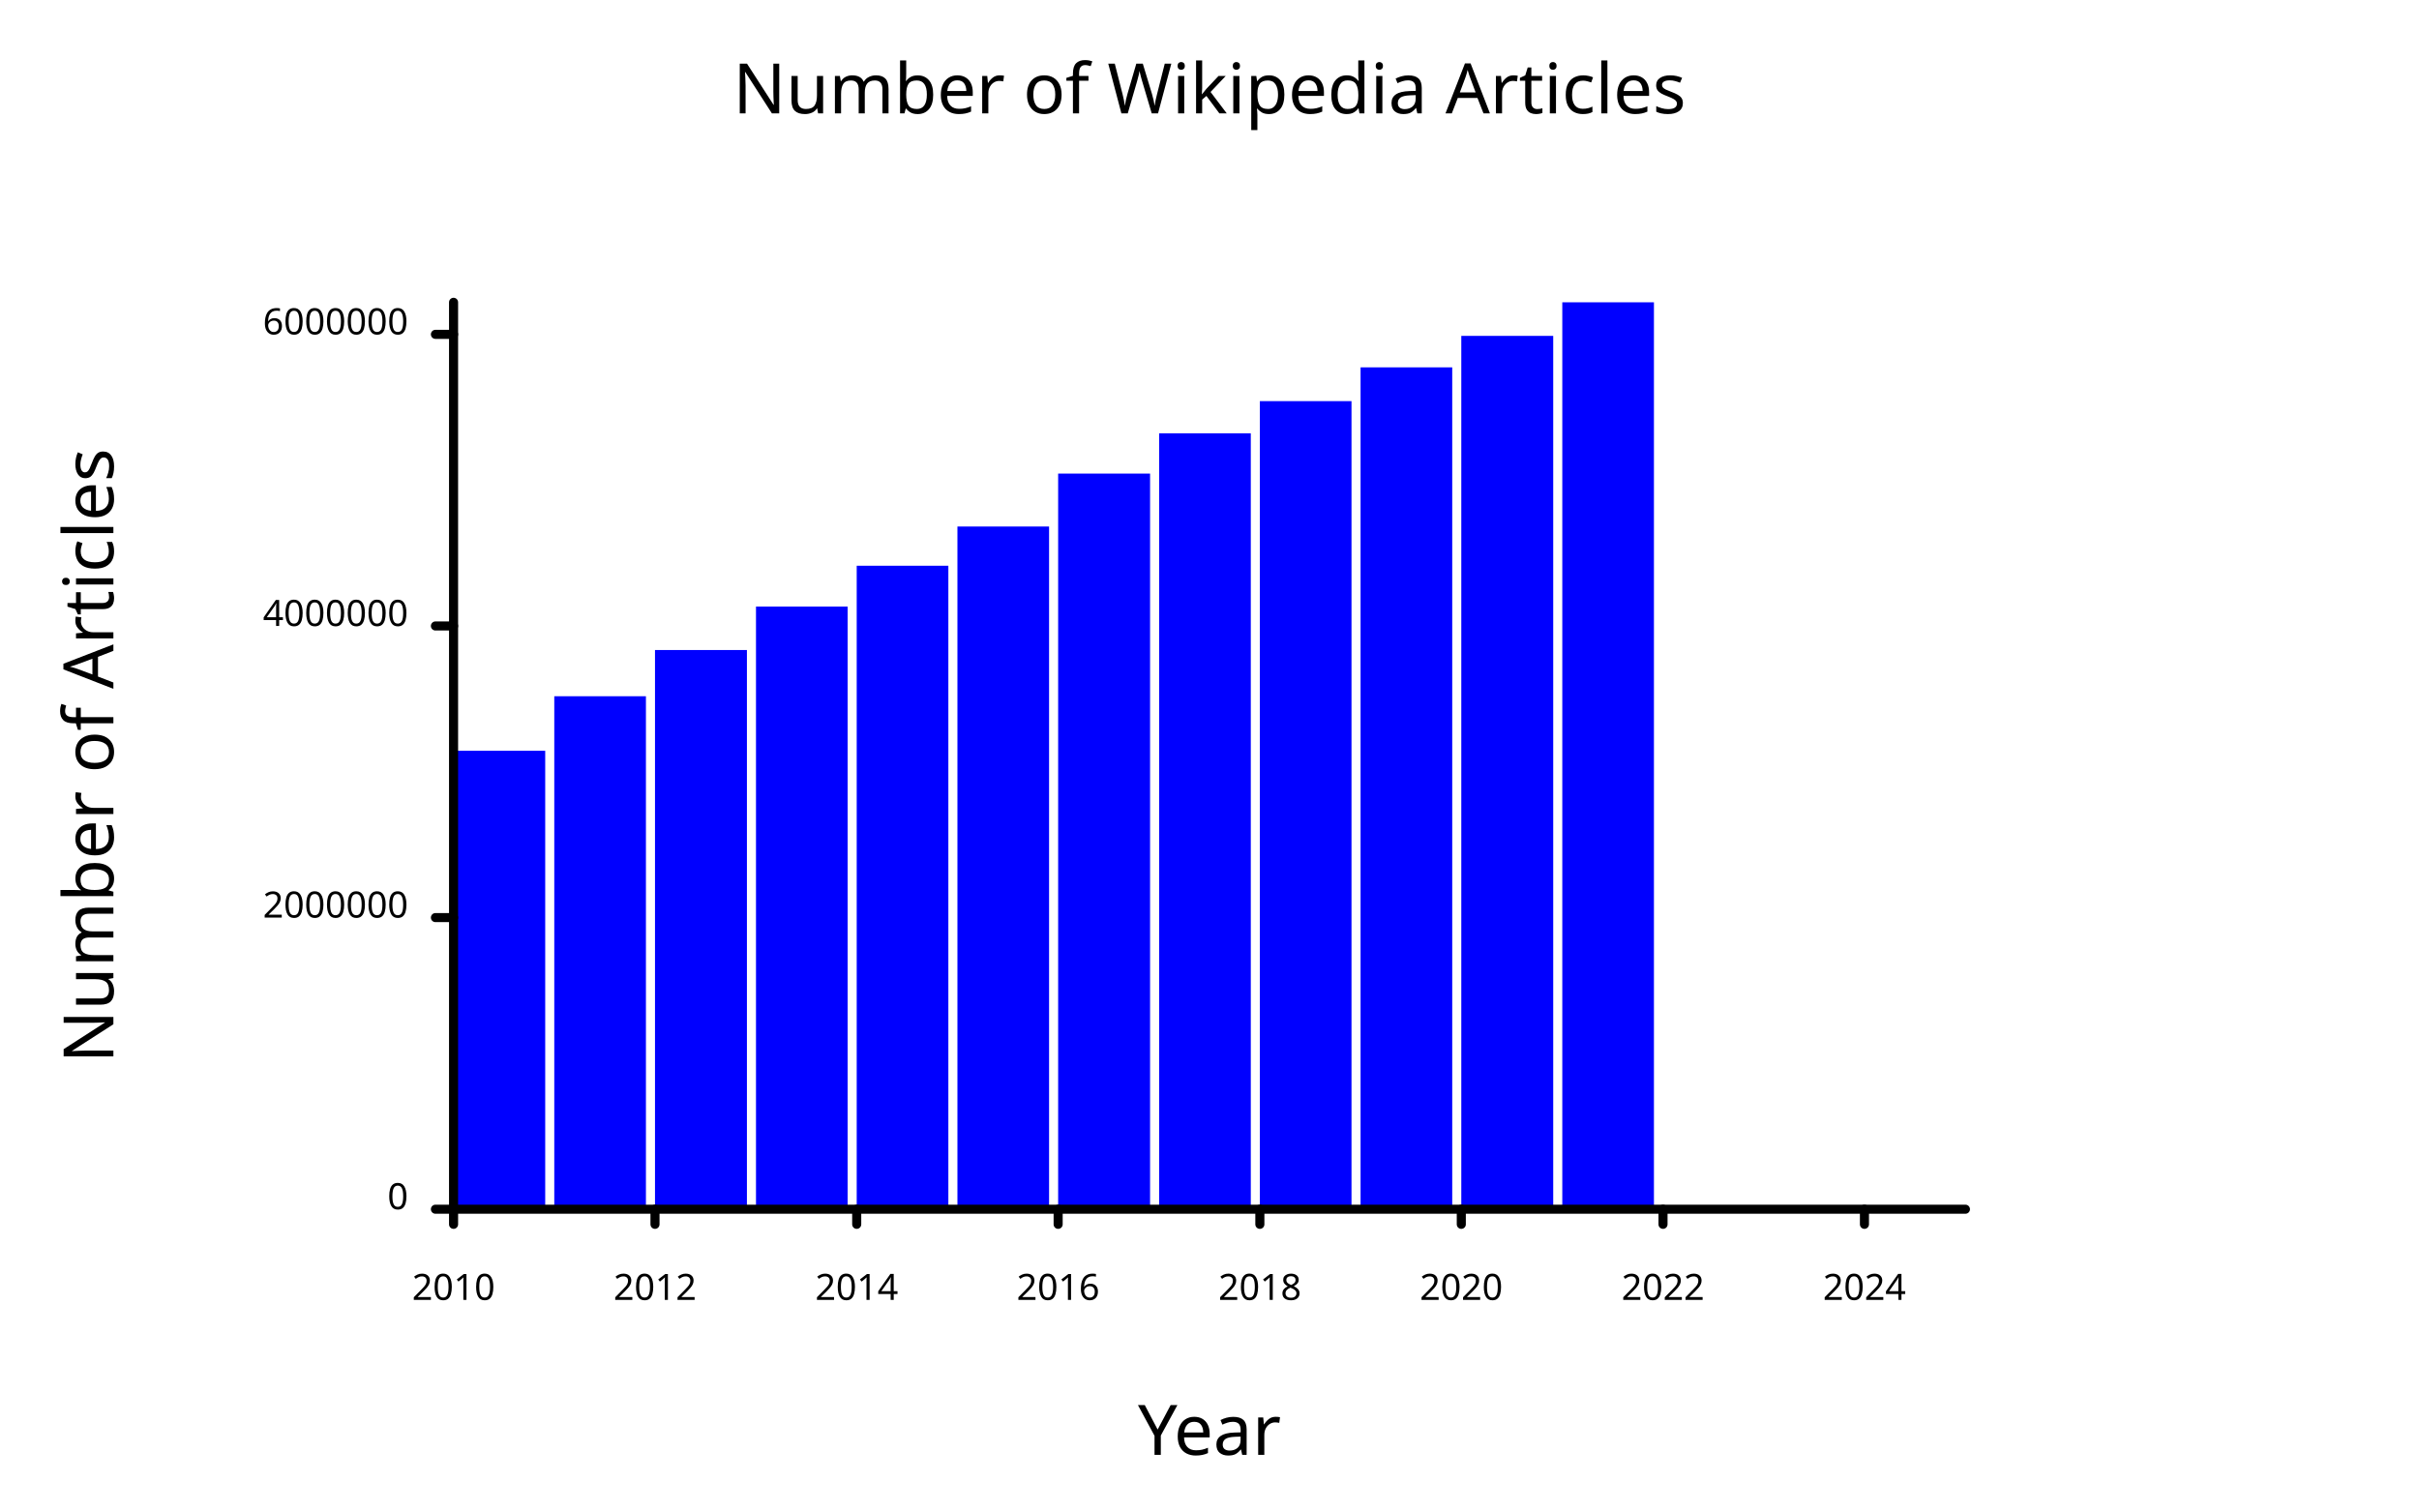
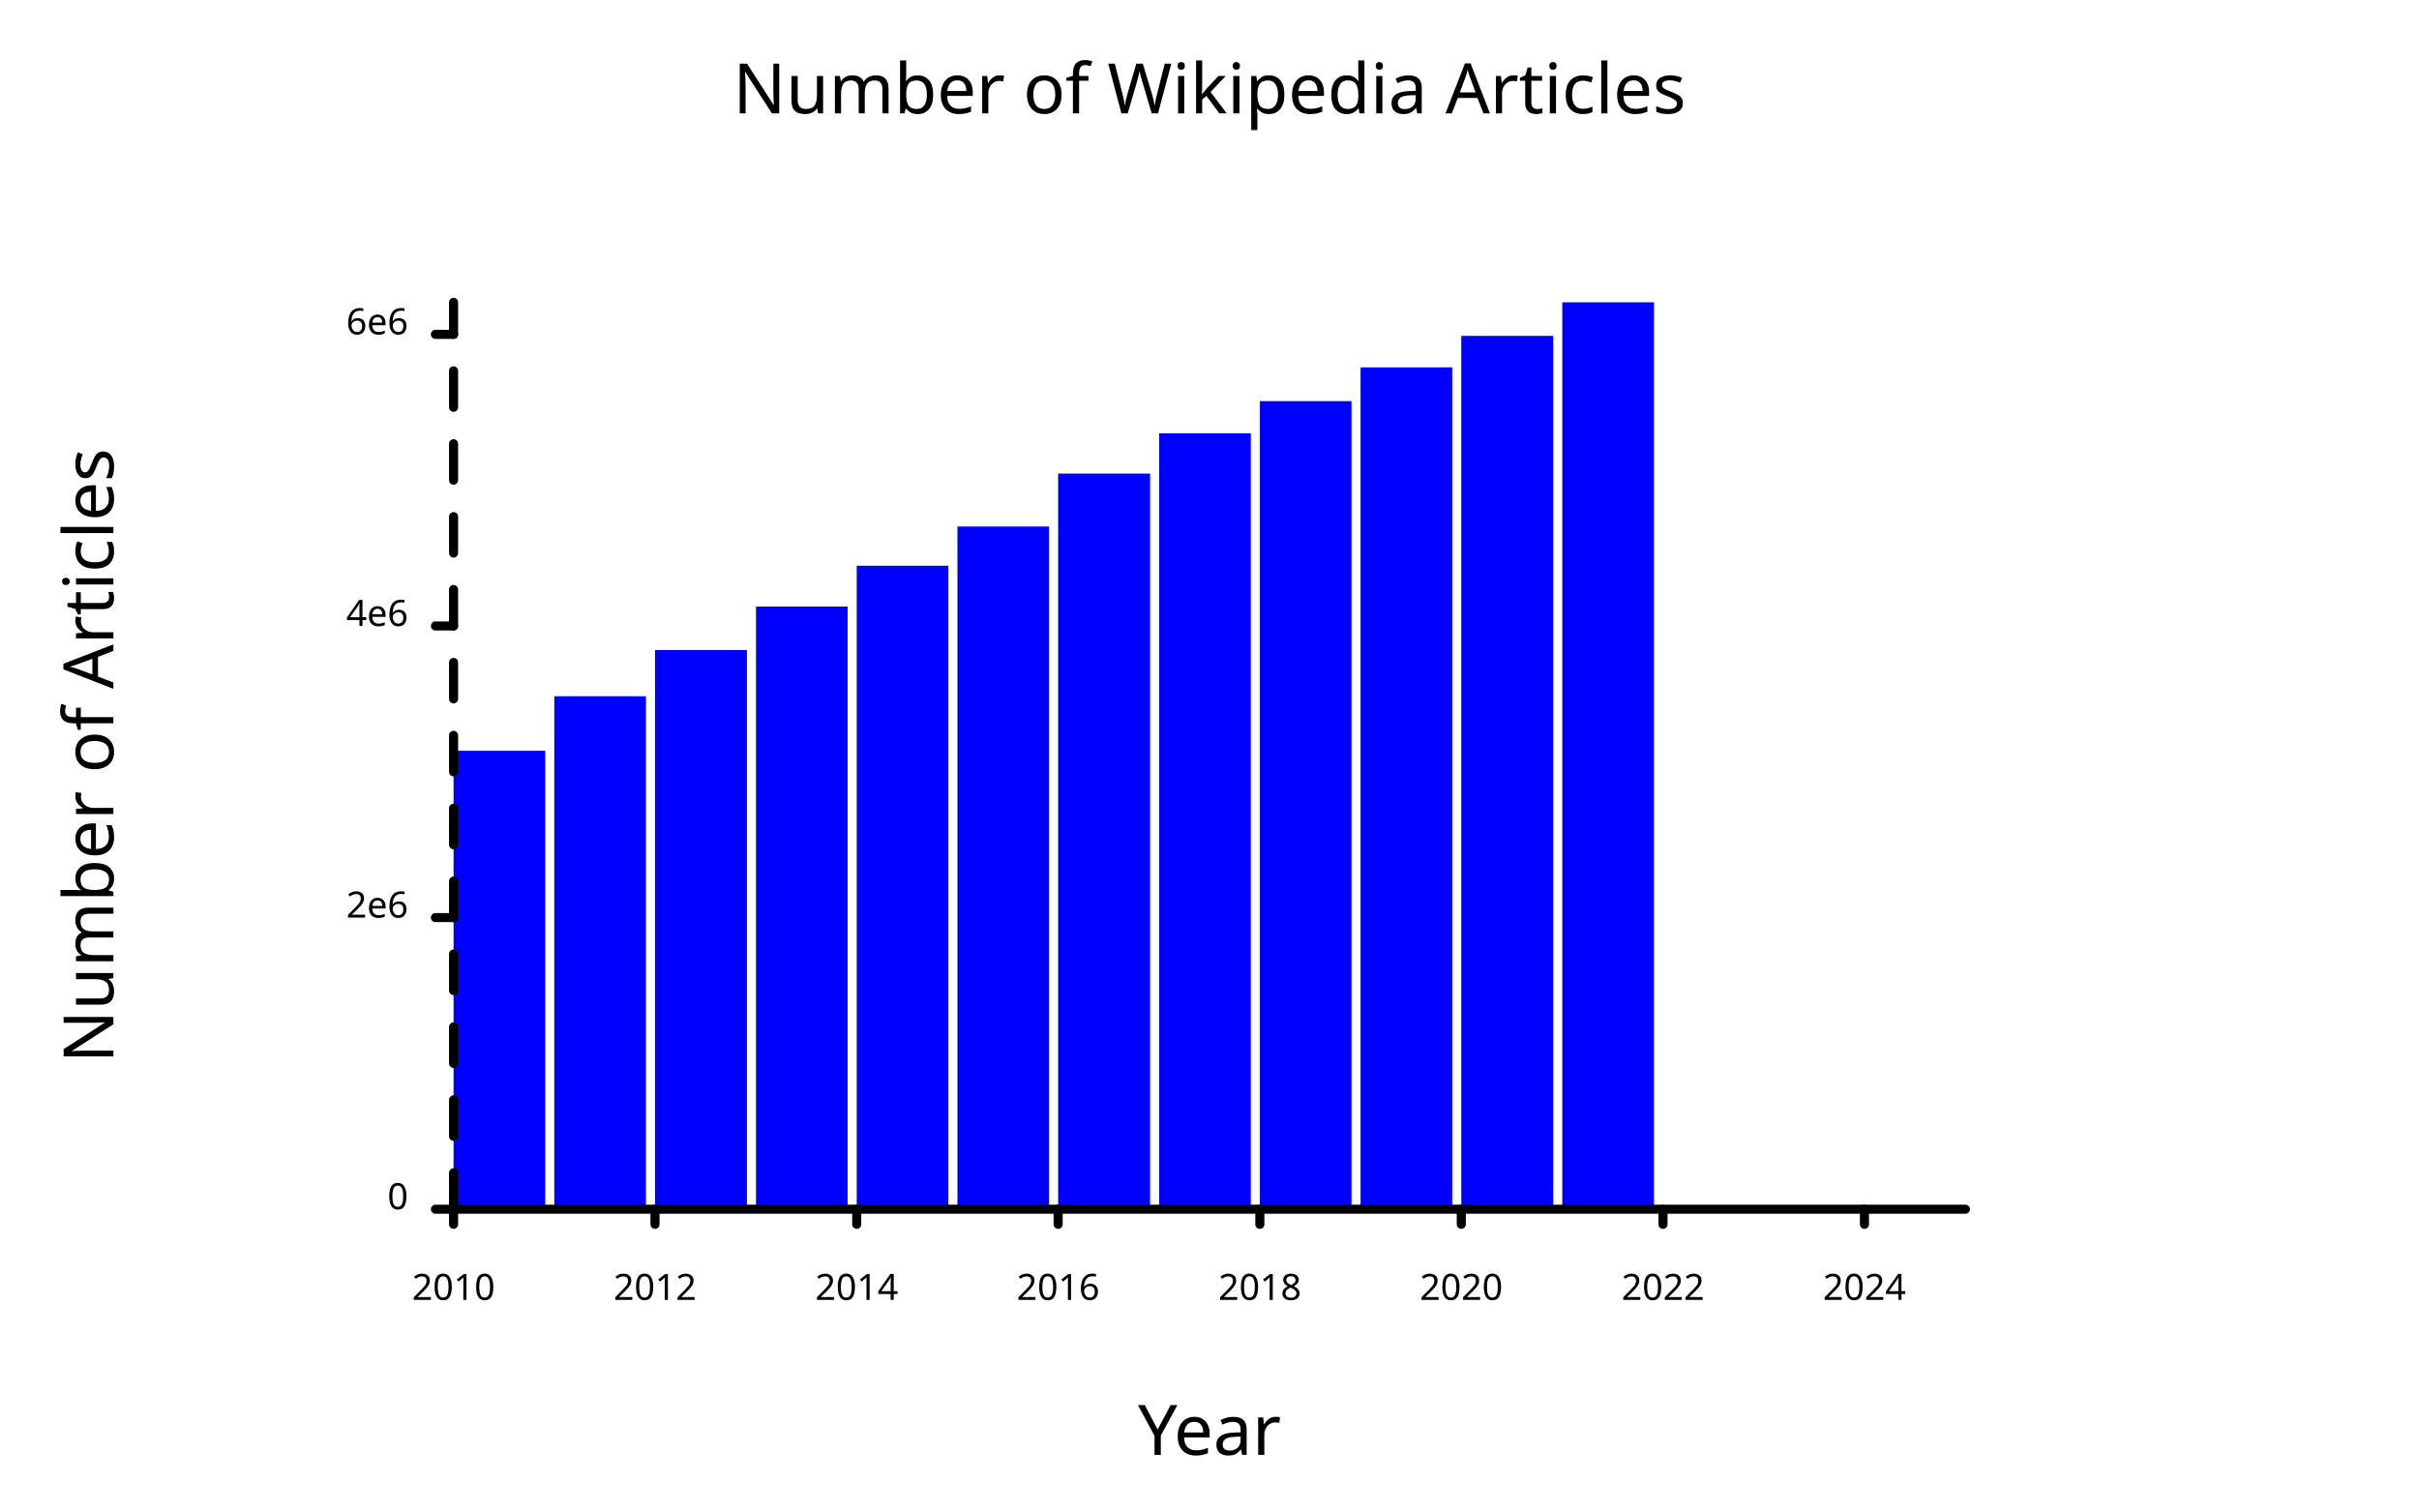
<svg xmlns="http://www.w3.org/2000/svg" class="poloto" width="800" height="500" viewBox="0 0 800 500">
  <style>.poloto { stroke-linecap:round; stroke-linejoin:round; font-family: 'Tahoma', sans-serif; background-color: AliceBlue;} .poloto_scatter{stroke-width:7} .poloto_line{stroke-width:2} .poloto_text{fill: black;} .poloto_axis_lines{stroke: black;stroke-width:3;fill:none;stroke-dasharray:none} .poloto0stroke{stroke:  blue;} .poloto1stroke{stroke:  red;} .poloto2stroke{stroke:  green;} .poloto3stroke{stroke:  gold;} .poloto4stroke{stroke:  aqua;} .poloto5stroke{stroke:  lime;} .poloto6stroke{stroke:  orange;} .poloto7stroke{stroke:  chocolate;} .poloto0fill{fill:blue;} .poloto1fill{fill:red;} .poloto2fill{fill:green;} .poloto3fill{fill:gold;} .poloto4fill{fill:aqua;} .poloto5fill{fill:lime;} .poloto6fill{fill:orange;} .poloto7fill{fill:chocolate;}</style>
  <text class="poloto_text poloto_legend_text" alignment-baseline="middle" text-anchor="start" font-size="large" x="675" y="100" />
  <g class="poloto_histo poloto0fill">
    <rect x="150" y="248.353" width="30.309" height="151.647" />
    <rect x="183.309" y="230.313" width="30.309" height="169.687" />
    <rect x="216.618" y="215.023" width="30.4" height="184.977" />
    <rect x="250.018" y="200.65" width="30.309" height="199.35" />
    <rect x="283.327" y="187.144" width="30.309" height="212.856" />
    <rect x="316.636" y="174.169" width="30.309" height="225.831" />
    <rect x="349.945" y="156.66" width="30.4" height="243.34" />
    <rect x="383.346" y="143.338" width="30.309" height="256.662" />
    <rect x="416.654" y="132.693" width="30.309" height="267.307" />
    <rect x="449.963" y="121.517" width="30.309" height="278.483" />
    <rect x="483.272" y="111.108" width="30.4" height="288.892" />
    <rect x="516.673" y="100" width="30.309" height="300" />
  </g>
  <text class="poloto_labels poloto_text poloto_title" alignment-baseline="start" text-anchor="middle" font-size="x-large" x="400" y="37.5"> Number of Wikipedia Articles</text>
  <text class="poloto_labels poloto_text poloto_xname" alignment-baseline="start" text-anchor="middle" font-size="x-large" x="400" y="481.25"> Year</text>
  <text class="poloto_labels poloto_text poloto_yname" alignment-baseline="start" text-anchor="middle" font-size="x-large" transform="rotate(-90,37.5,250)" x="37.5" y="250"> Number of Articles</text>
  <line class="poloto_axis_lines" stroke="black" x1="150" x2="150" y1="400" y2="405" />
  <text class="poloto_tick_labels poloto_text" alignment-baseline="start" text-anchor="middle" x="150" y="430"> 2010</text>
  <line class="poloto_axis_lines" stroke="black" x1="216.618" x2="216.618" y1="400" y2="405" />
  <text class="poloto_tick_labels poloto_text" alignment-baseline="start" text-anchor="middle" x="216.618" y="430"> 2012</text>
  <line class="poloto_axis_lines" stroke="black" x1="283.327" x2="283.327" y1="400" y2="405" />
  <text class="poloto_tick_labels poloto_text" alignment-baseline="start" text-anchor="middle" x="283.327" y="430"> 2014</text>
  <line class="poloto_axis_lines" stroke="black" x1="349.945" x2="349.945" y1="400" y2="405" />
  <text class="poloto_tick_labels poloto_text" alignment-baseline="start" text-anchor="middle" x="349.945" y="430"> 2016</text>
  <line class="poloto_axis_lines" stroke="black" x1="416.654" x2="416.654" y1="400" y2="405" />
  <text class="poloto_tick_labels poloto_text" alignment-baseline="start" text-anchor="middle" x="416.654" y="430"> 2018</text>
  <line class="poloto_axis_lines" stroke="black" x1="483.272" x2="483.272" y1="400" y2="405" />
  <text class="poloto_tick_labels poloto_text" alignment-baseline="start" text-anchor="middle" x="483.272" y="430"> 2020</text>
  <line class="poloto_axis_lines" stroke="black" x1="549.982" x2="549.982" y1="400" y2="405" />
  <text class="poloto_tick_labels poloto_text" alignment-baseline="start" text-anchor="middle" x="549.982" y="430"> 2022</text>
  <line class="poloto_axis_lines" stroke="black" x1="616.6" x2="616.6" y1="400" y2="405" />
  <text class="poloto_tick_labels poloto_text" alignment-baseline="start" text-anchor="middle" x="616.6" y="430"> 2024</text>
  <line class="poloto_axis_lines" stroke="black" x1="150" x2="144" y1="400" y2="400" />
  <text class="poloto_tick_labels poloto_text" alignment-baseline="middle" text-anchor="end" x="135" y="400"> 0</text>
  <line class="poloto_axis_lines" stroke="black" x1="150" x2="144" y1="303.532" y2="303.532" />
-   <text class="poloto_tick_labels poloto_text" alignment-baseline="middle" text-anchor="end" x="135" y="303.532"> 2000000</text>
+   <text class="poloto_tick_labels poloto_text" alignment-baseline="middle" text-anchor="end" x="135" y="303.532"> 2e6</text>
  <line class="poloto_axis_lines" stroke="black" x1="150" x2="144" y1="207.065" y2="207.065" />
-   <text class="poloto_tick_labels poloto_text" alignment-baseline="middle" text-anchor="end" x="135" y="207.065"> 4000000</text>
+   <text class="poloto_tick_labels poloto_text" alignment-baseline="middle" text-anchor="end" x="135" y="207.065"> 4e6</text>
  <line class="poloto_axis_lines" stroke="black" x1="150" x2="144" y1="110.597" y2="110.597" />
-   <text class="poloto_tick_labels poloto_text" alignment-baseline="middle" text-anchor="end" x="135" y="110.597"> 6000000</text>
+   <text class="poloto_tick_labels poloto_text" alignment-baseline="middle" text-anchor="end" x="135" y="110.597"> 6e6</text>
  <path stroke="black" fill="none" class="poloto_axis_lines" d=" M 150 400 L 650 400" />
-   <path stroke="black" fill="none" class="poloto_axis_lines" d=" M 150 400 L 150 100" />
+   <path stroke="black" fill="none" class="poloto_axis_lines" style="stroke-dasharray:12.058;stroke-dashoffset:-0;" d=" M 150 400 L 150 100" />
</svg>
